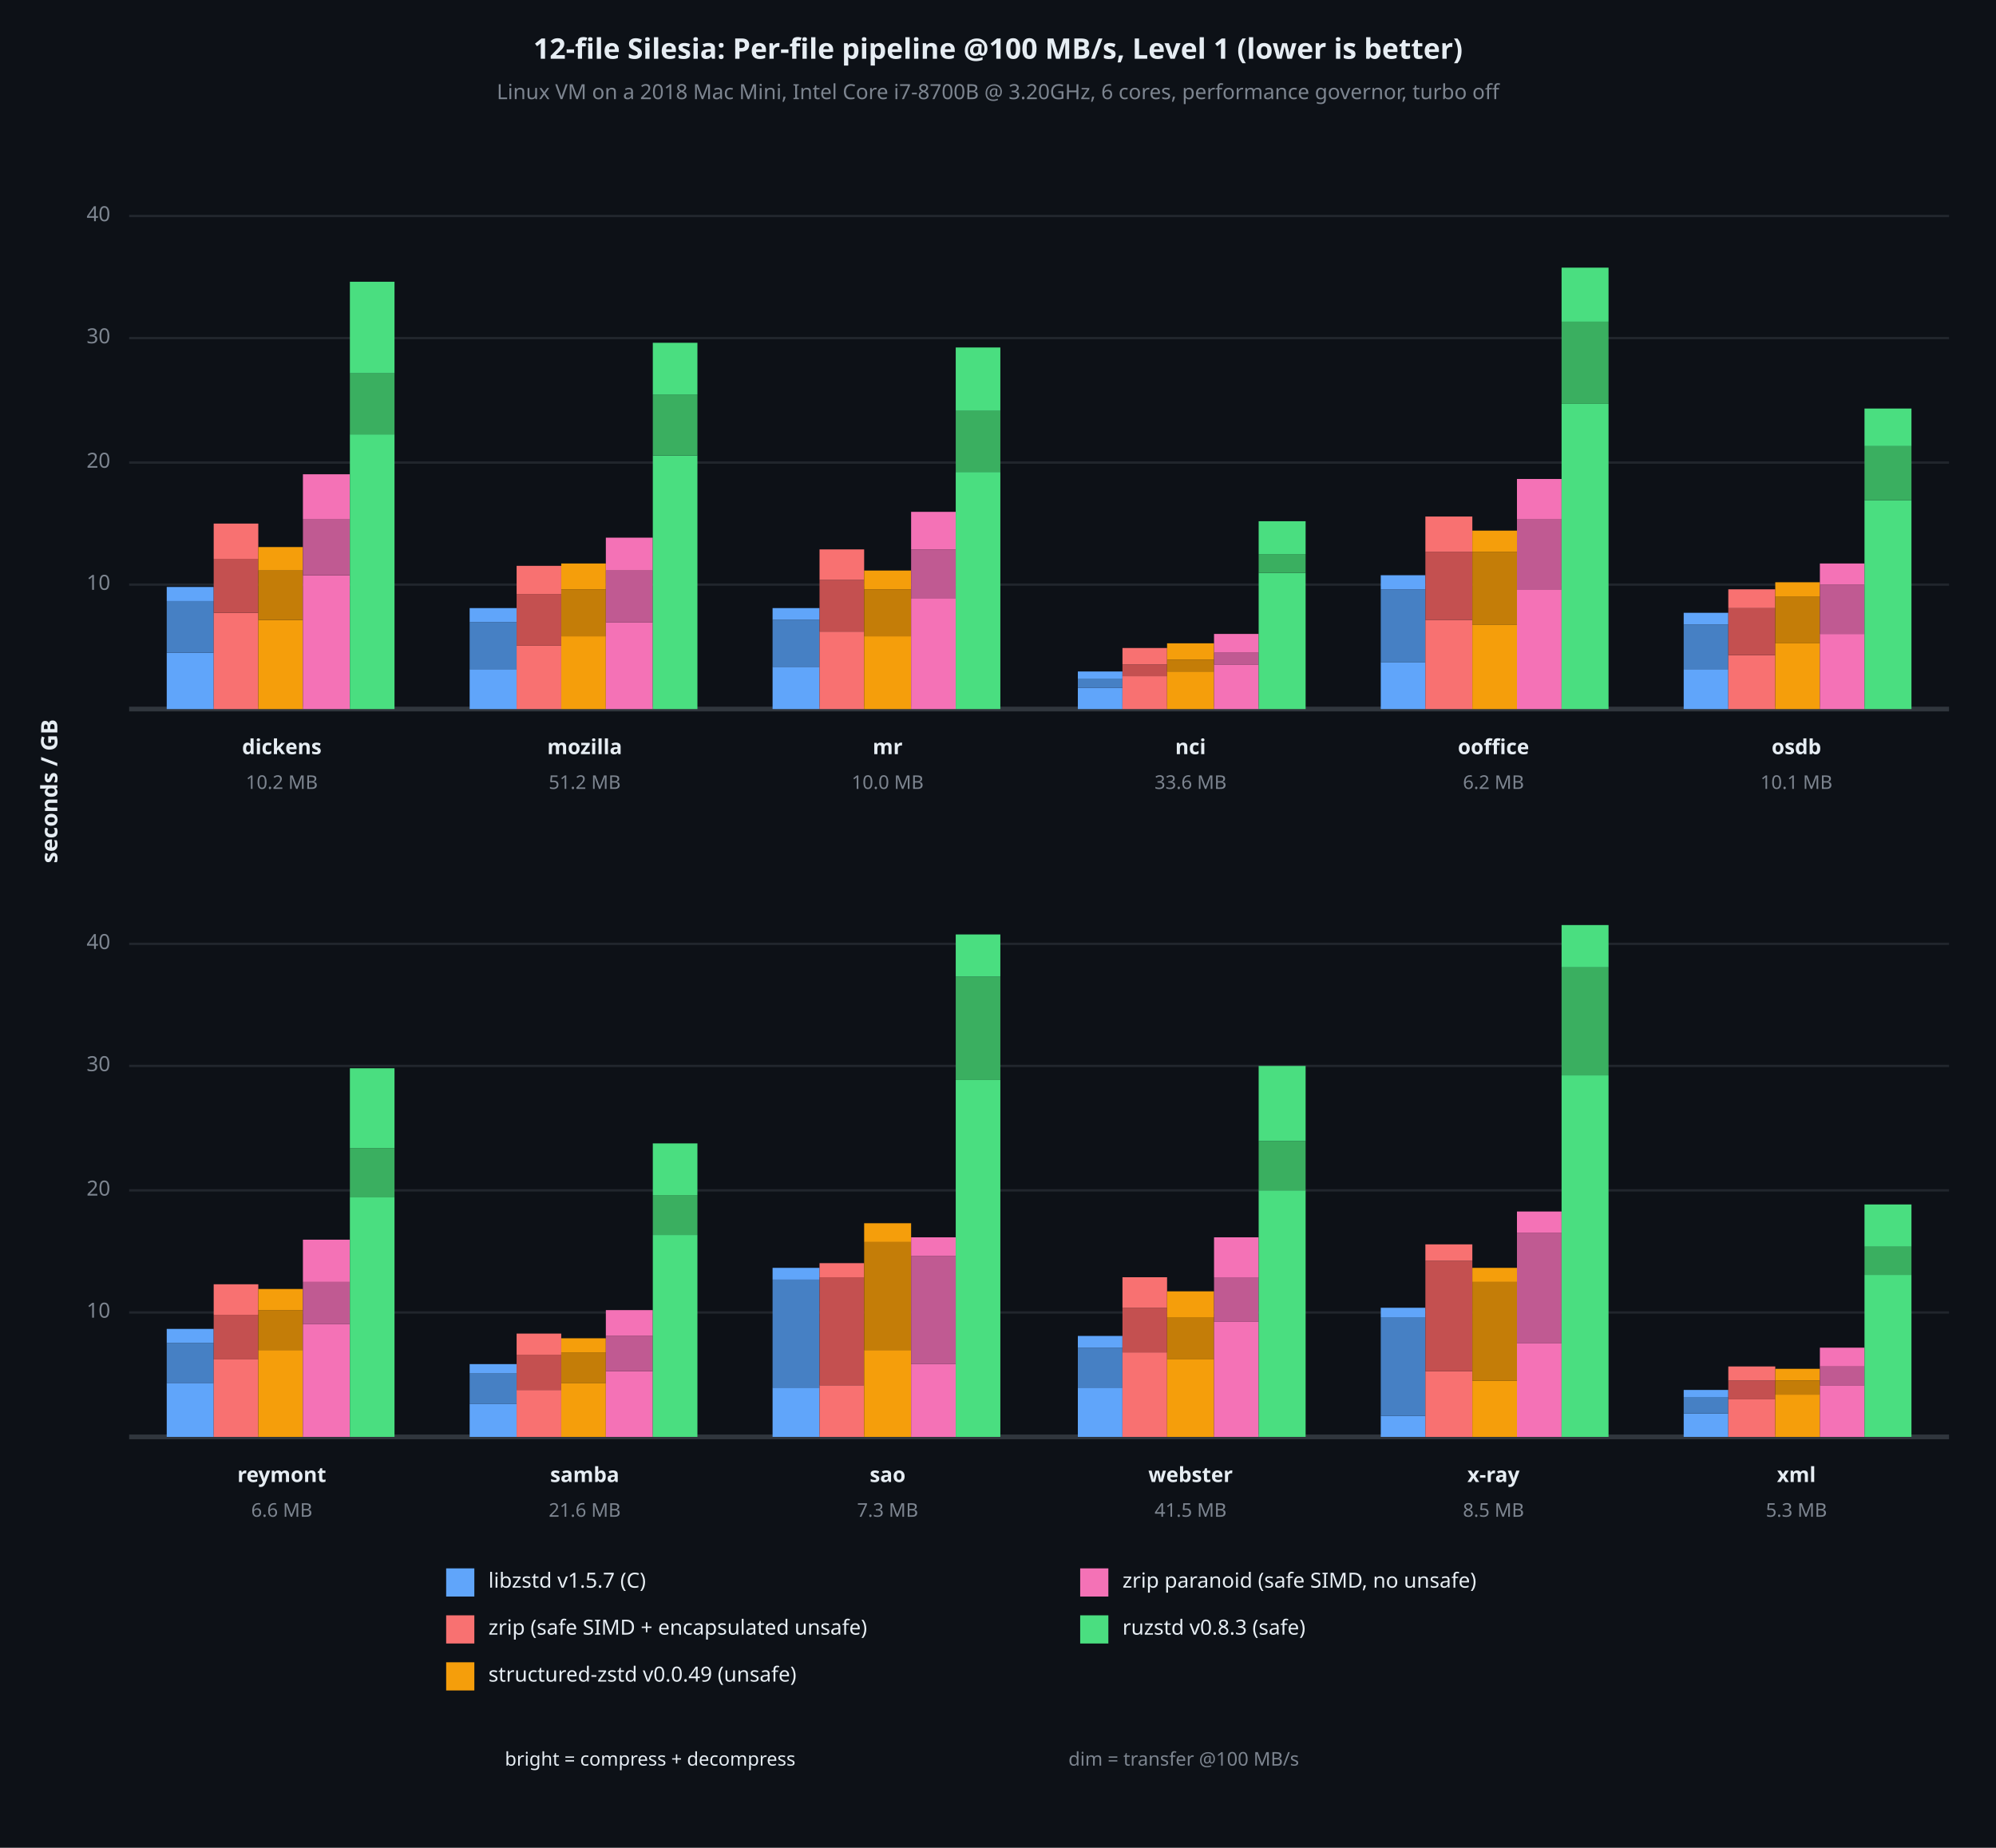
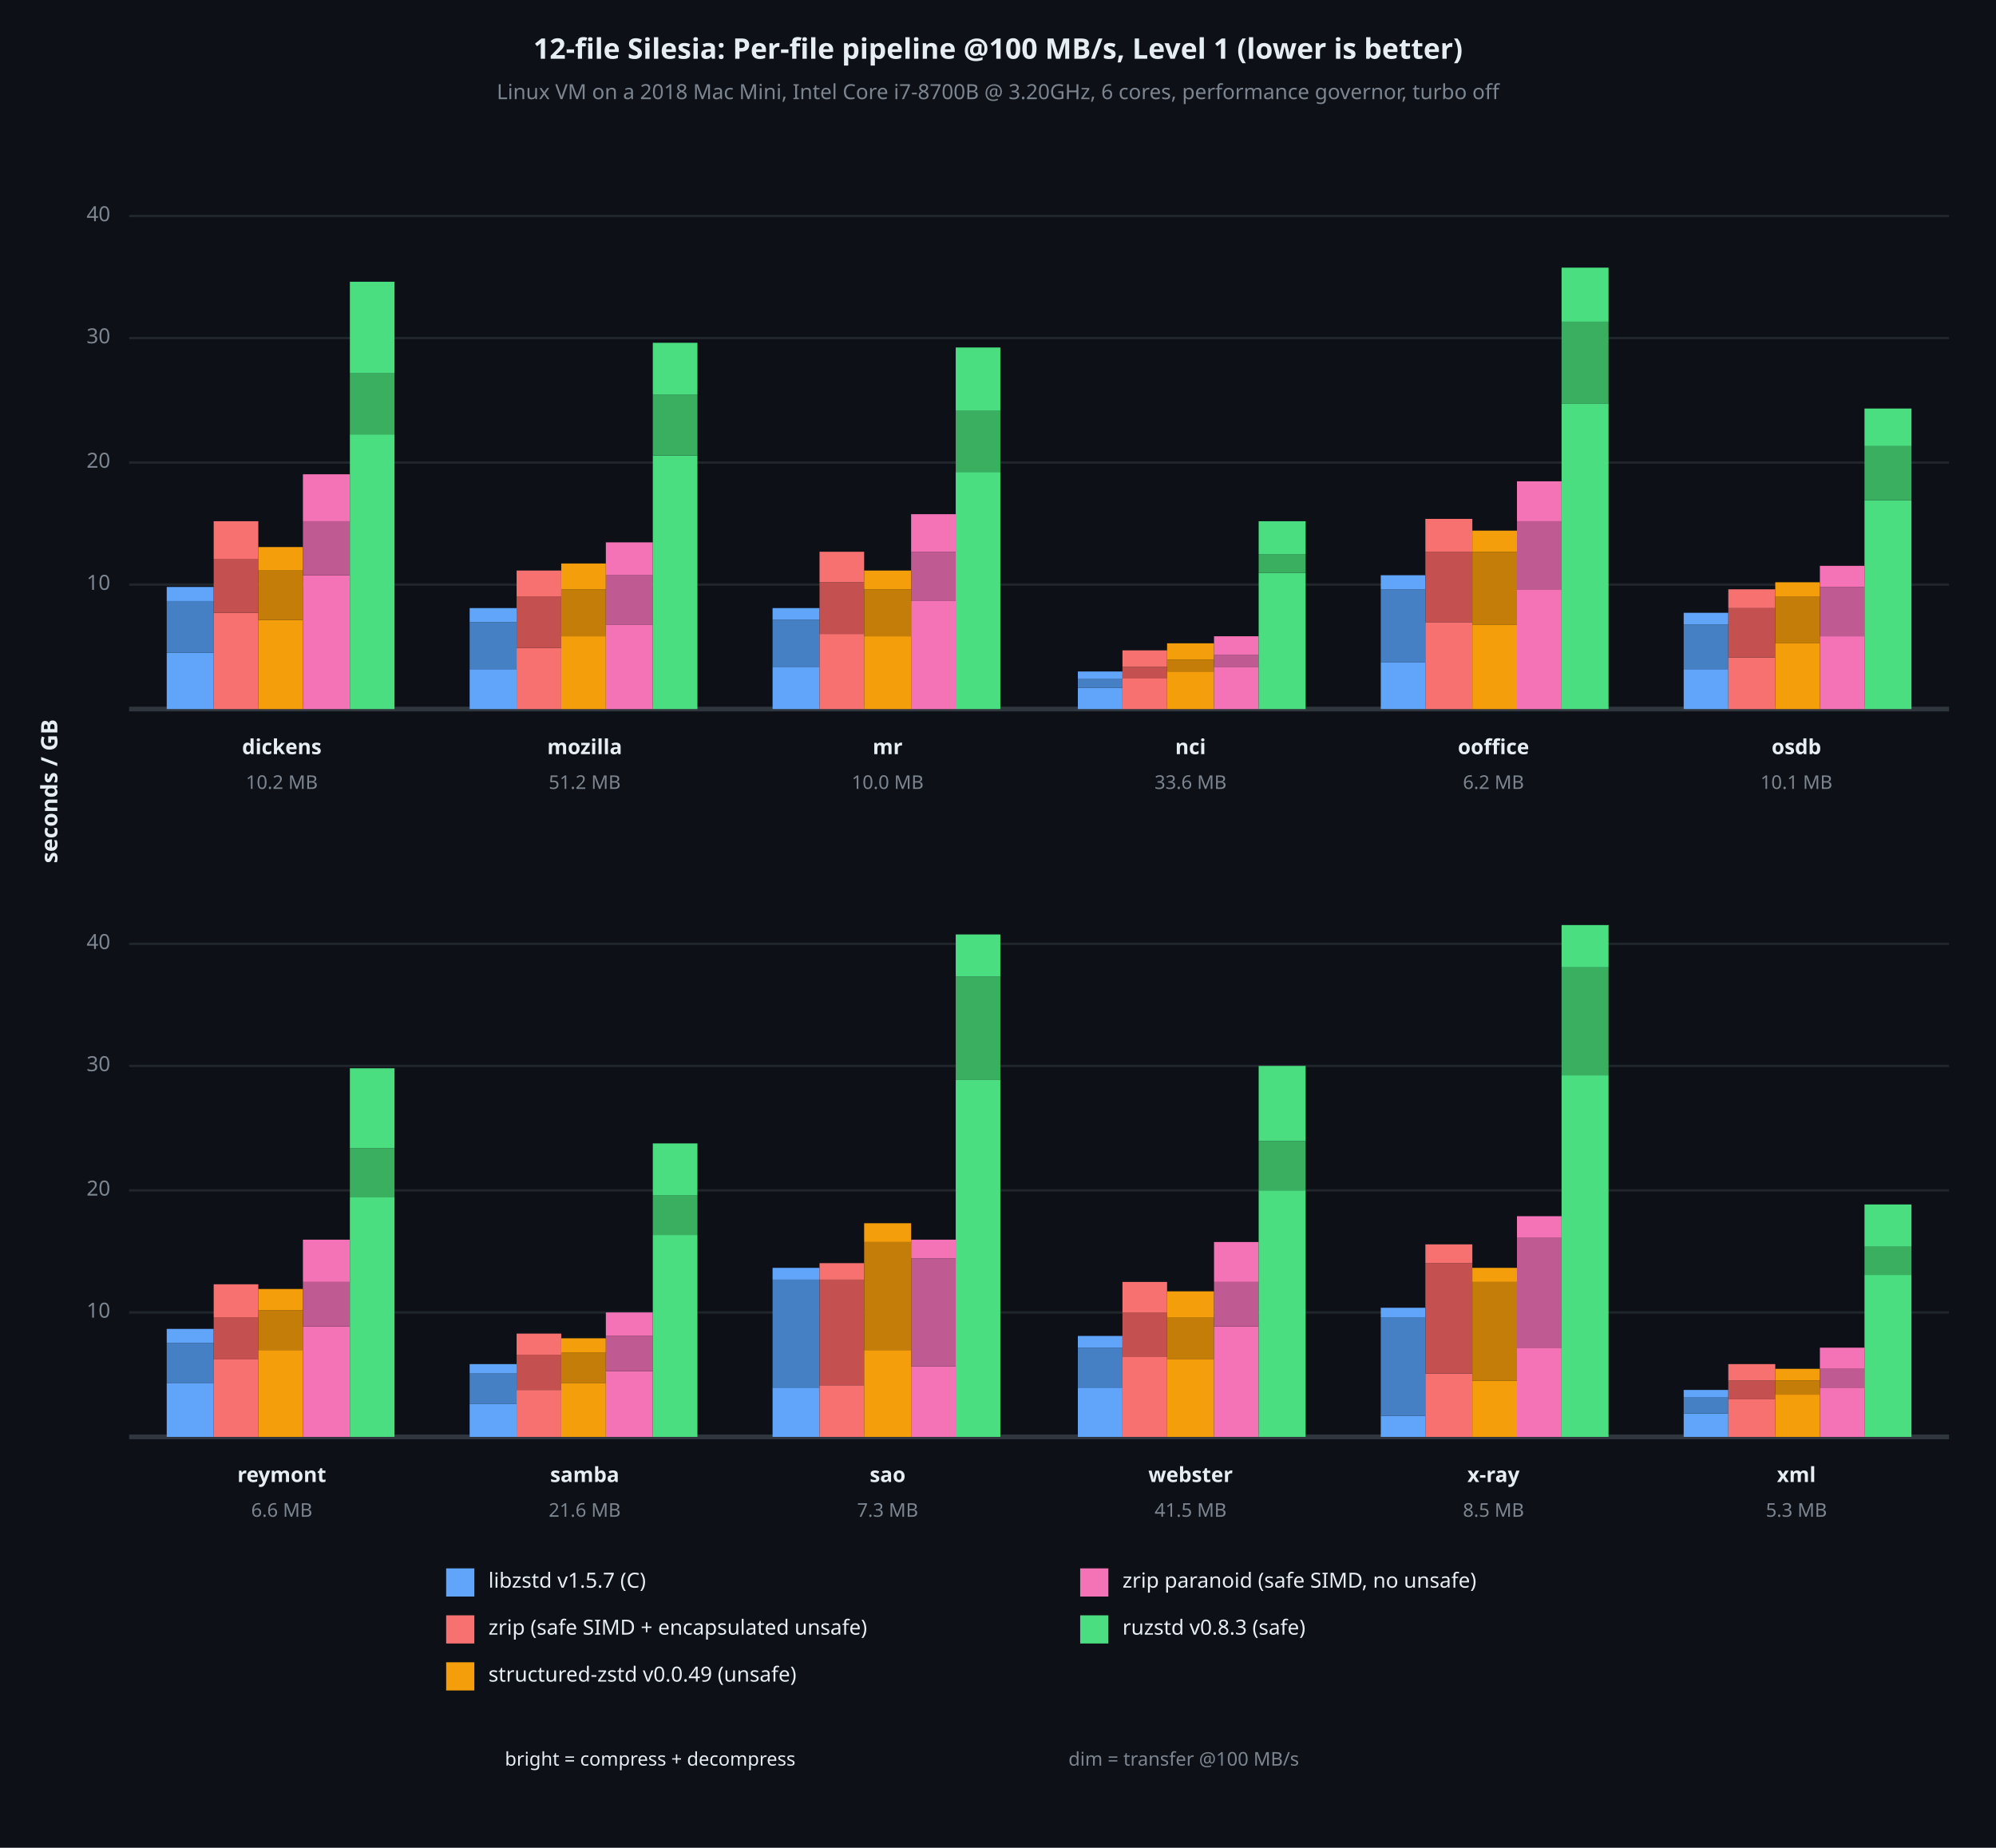
<svg xmlns="http://www.w3.org/2000/svg" viewBox="0 0 850 787" font-family="system-ui, -apple-system, sans-serif">
  <rect x="0" y="0" width="850" height="787" opacity="1" fill="#0D1117" stroke="none" />
  <text x="425" y="22" dy="0.5ex" text-anchor="middle" font-family="sans-serif" font-size="12.097" opacity="1" fill="#E6EDF3" font-weight="bold">
12-file Silesia: Per-file pipeline @100 MB/s, Level 1 (lower is better)
</text>
  <text x="425" y="40" dy="0.5ex" text-anchor="middle" font-family="sans-serif" font-size="8.871" opacity="1" fill="#7D8590">
Linux VM on a 2018 Mac Mini, Intel Core i7-8700B @ 3.20GHz, 6 cores, performance governor, turbo off
</text>
  <text x="22" y="337" dy="0.5ex" text-anchor="middle" font-family="sans-serif" font-size="9.677" opacity="1" fill="#E6EDF3" font-weight="bold" transform="rotate(270, 22, 337)">
seconds / GB
</text>
  <polyline fill="none" opacity="1" stroke="#21262D" stroke-width="1" points="55,249 830,249 " />
  <text x="47" y="249" dy="0.5ex" text-anchor="end" font-family="sans-serif" font-size="8.871" opacity="1" fill="#7D8590">
10
</text>
  <polyline fill="none" opacity="1" stroke="#21262D" stroke-width="1" points="55,197 830,197 " />
  <text x="47" y="197" dy="0.5ex" text-anchor="end" font-family="sans-serif" font-size="8.871" opacity="1" fill="#7D8590">
20
</text>
  <polyline fill="none" opacity="1" stroke="#21262D" stroke-width="1" points="55,144 830,144 " />
  <text x="47" y="144" dy="0.5ex" text-anchor="end" font-family="sans-serif" font-size="8.871" opacity="1" fill="#7D8590">
30
</text>
  <polyline fill="none" opacity="1" stroke="#21262D" stroke-width="1" points="55,92 830,92 " />
  <text x="47" y="92" dy="0.5ex" text-anchor="end" font-family="sans-serif" font-size="8.871" opacity="1" fill="#7D8590">
40
</text>
  <polyline fill="none" opacity="1" stroke="#30363D" stroke-width="2" points="55,302 830,302 " />
  <rect x="71" y="278" width="20" height="24" opacity="1" fill="#60A5FA" stroke="none" />
  <rect x="71" y="256" width="20" height="22" opacity="1" fill="#4680C4" stroke="none" />
  <rect x="71" y="250" width="20" height="6" opacity="1" fill="#60A5FA" stroke="none" />
  <rect x="91" y="261" width="19" height="41" opacity="1" fill="#F87171" stroke="none" />
  <rect x="91" y="238" width="19" height="23" opacity="1" fill="#C45050" stroke="none" />
-   <rect x="91" y="223" width="19" height="15" opacity="1" fill="#F87171" stroke="none" />
+   <rect x="91" y="222" width="19" height="16" opacity="1" fill="#F87171" stroke="none" />
  <rect x="110" y="264" width="19" height="38" opacity="1" fill="#F59E0B" stroke="none" />
  <rect x="110" y="243" width="19" height="21" opacity="1" fill="#C47D08" stroke="none" />
  <rect x="110" y="233" width="19" height="10" opacity="1" fill="#F59E0B" stroke="none" />
  <rect x="129" y="245" width="20" height="57" opacity="1" fill="#F472B6" stroke="none" />
-   <rect x="129" y="221" width="20" height="24" opacity="1" fill="#C05A92" stroke="none" />
-   <rect x="129" y="202" width="20" height="19" opacity="1" fill="#F472B6" stroke="none" />
+   <rect x="129" y="222" width="20" height="23" opacity="1" fill="#C05A92" stroke="none" />
+   <rect x="129" y="202" width="20" height="20" opacity="1" fill="#F472B6" stroke="none" />
  <rect x="149" y="185" width="19" height="117" opacity="1" fill="#4ADE80" stroke="none" />
  <rect x="149" y="159" width="19" height="26" opacity="1" fill="#3AAF60" stroke="none" />
  <rect x="149" y="120" width="19" height="39" opacity="1" fill="#4ADE80" stroke="none" />
  <text x="120" y="319" dy="0.5ex" text-anchor="middle" font-family="sans-serif" font-size="8.871" opacity="1" fill="#E6EDF3" font-weight="bold">
dickens
</text>
  <text x="120" y="334" dy="0.5ex" text-anchor="middle" font-family="sans-serif" font-size="8.065" opacity="1" fill="#7D8590">
10.2 MB
</text>
  <rect x="200" y="285" width="20" height="17" opacity="1" fill="#60A5FA" stroke="none" />
  <rect x="200" y="265" width="20" height="20" opacity="1" fill="#4680C4" stroke="none" />
  <rect x="200" y="259" width="20" height="6" opacity="1" fill="#60A5FA" stroke="none" />
-   <rect x="220" y="275" width="19" height="27" opacity="1" fill="#F87171" stroke="none" />
-   <rect x="220" y="253" width="19" height="22" opacity="1" fill="#C45050" stroke="none" />
-   <rect x="220" y="241" width="19" height="12" opacity="1" fill="#F87171" stroke="none" />
+   <rect x="220" y="276" width="19" height="26" opacity="1" fill="#F87171" stroke="none" />
+   <rect x="220" y="254" width="19" height="22" opacity="1" fill="#C45050" stroke="none" />
+   <rect x="220" y="243" width="19" height="11" opacity="1" fill="#F87171" stroke="none" />
  <rect x="239" y="271" width="19" height="31" opacity="1" fill="#F59E0B" stroke="none" />
  <rect x="239" y="251" width="19" height="20" opacity="1" fill="#C47D08" stroke="none" />
  <rect x="239" y="240" width="19" height="11" opacity="1" fill="#F59E0B" stroke="none" />
-   <rect x="258" y="265" width="20" height="37" opacity="1" fill="#F472B6" stroke="none" />
-   <rect x="258" y="243" width="20" height="22" opacity="1" fill="#C05A92" stroke="none" />
-   <rect x="258" y="229" width="20" height="14" opacity="1" fill="#F472B6" stroke="none" />
+   <rect x="258" y="266" width="20" height="36" opacity="1" fill="#F472B6" stroke="none" />
+   <rect x="258" y="245" width="20" height="21" opacity="1" fill="#C05A92" stroke="none" />
+   <rect x="258" y="231" width="20" height="14" opacity="1" fill="#F472B6" stroke="none" />
  <rect x="278" y="194" width="19" height="108" opacity="1" fill="#4ADE80" stroke="none" />
  <rect x="278" y="168" width="19" height="26" opacity="1" fill="#3AAF60" stroke="none" />
  <rect x="278" y="146" width="19" height="22" opacity="1" fill="#4ADE80" stroke="none" />
  <text x="249" y="319" dy="0.5ex" text-anchor="middle" font-family="sans-serif" font-size="8.871" opacity="1" fill="#E6EDF3" font-weight="bold">
mozilla
</text>
  <text x="249" y="334" dy="0.5ex" text-anchor="middle" font-family="sans-serif" font-size="8.065" opacity="1" fill="#7D8590">
51.2 MB
</text>
  <rect x="329" y="284" width="20" height="18" opacity="1" fill="#60A5FA" stroke="none" />
  <rect x="329" y="264" width="20" height="20" opacity="1" fill="#4680C4" stroke="none" />
  <rect x="329" y="259" width="20" height="5" opacity="1" fill="#60A5FA" stroke="none" />
-   <rect x="349" y="269" width="19" height="33" opacity="1" fill="#F87171" stroke="none" />
-   <rect x="349" y="247" width="19" height="22" opacity="1" fill="#C45050" stroke="none" />
-   <rect x="349" y="234" width="19" height="13" opacity="1" fill="#F87171" stroke="none" />
+   <rect x="349" y="270" width="19" height="32" opacity="1" fill="#F87171" stroke="none" />
+   <rect x="349" y="248" width="19" height="22" opacity="1" fill="#C45050" stroke="none" />
+   <rect x="349" y="235" width="19" height="13" opacity="1" fill="#F87171" stroke="none" />
  <rect x="368" y="271" width="20" height="31" opacity="1" fill="#F59E0B" stroke="none" />
  <rect x="368" y="251" width="20" height="20" opacity="1" fill="#C47D08" stroke="none" />
  <rect x="368" y="243" width="20" height="8" opacity="1" fill="#F59E0B" stroke="none" />
-   <rect x="388" y="255" width="19" height="47" opacity="1" fill="#F472B6" stroke="none" />
-   <rect x="388" y="234" width="19" height="21" opacity="1" fill="#C05A92" stroke="none" />
-   <rect x="388" y="218" width="19" height="16" opacity="1" fill="#F472B6" stroke="none" />
+   <rect x="388" y="256" width="19" height="46" opacity="1" fill="#F472B6" stroke="none" />
+   <rect x="388" y="235" width="19" height="21" opacity="1" fill="#C05A92" stroke="none" />
+   <rect x="388" y="219" width="19" height="16" opacity="1" fill="#F472B6" stroke="none" />
  <rect x="407" y="201" width="19" height="101" opacity="1" fill="#4ADE80" stroke="none" />
  <rect x="407" y="175" width="19" height="26" opacity="1" fill="#3AAF60" stroke="none" />
  <rect x="407" y="148" width="19" height="27" opacity="1" fill="#4ADE80" stroke="none" />
  <text x="378" y="319" dy="0.5ex" text-anchor="middle" font-family="sans-serif" font-size="8.871" opacity="1" fill="#E6EDF3" font-weight="bold">
mr
</text>
  <text x="378" y="334" dy="0.5ex" text-anchor="middle" font-family="sans-serif" font-size="8.065" opacity="1" fill="#7D8590">
10.0 MB
</text>
  <rect x="459" y="293" width="19" height="9" opacity="1" fill="#60A5FA" stroke="none" />
  <rect x="459" y="289" width="19" height="4" opacity="1" fill="#4680C4" stroke="none" />
  <rect x="459" y="286" width="19" height="3" opacity="1" fill="#60A5FA" stroke="none" />
-   <rect x="478" y="288" width="19" height="14" opacity="1" fill="#F87171" stroke="none" />
-   <rect x="478" y="283" width="19" height="5" opacity="1" fill="#C45050" stroke="none" />
-   <rect x="478" y="276" width="19" height="7" opacity="1" fill="#F87171" stroke="none" />
+   <rect x="478" y="289" width="19" height="13" opacity="1" fill="#F87171" stroke="none" />
+   <rect x="478" y="284" width="19" height="5" opacity="1" fill="#C45050" stroke="none" />
+   <rect x="478" y="277" width="19" height="7" opacity="1" fill="#F87171" stroke="none" />
  <rect x="497" y="286" width="20" height="16" opacity="1" fill="#F59E0B" stroke="none" />
  <rect x="497" y="281" width="20" height="5" opacity="1" fill="#C47D08" stroke="none" />
  <rect x="497" y="274" width="20" height="7" opacity="1" fill="#F59E0B" stroke="none" />
-   <rect x="517" y="283" width="19" height="19" opacity="1" fill="#F472B6" stroke="none" />
-   <rect x="517" y="278" width="19" height="5" opacity="1" fill="#C05A92" stroke="none" />
-   <rect x="517" y="270" width="19" height="8" opacity="1" fill="#F472B6" stroke="none" />
+   <rect x="517" y="284" width="19" height="18" opacity="1" fill="#F472B6" stroke="none" />
+   <rect x="517" y="279" width="19" height="5" opacity="1" fill="#C05A92" stroke="none" />
+   <rect x="517" y="271" width="19" height="8" opacity="1" fill="#F472B6" stroke="none" />
  <rect x="536" y="244" width="20" height="58" opacity="1" fill="#4ADE80" stroke="none" />
  <rect x="536" y="236" width="20" height="8" opacity="1" fill="#3AAF60" stroke="none" />
  <rect x="536" y="222" width="20" height="14" opacity="1" fill="#4ADE80" stroke="none" />
  <text x="507" y="319" dy="0.5ex" text-anchor="middle" font-family="sans-serif" font-size="8.871" opacity="1" fill="#E6EDF3" font-weight="bold">
nci
</text>
  <text x="507" y="334" dy="0.5ex" text-anchor="middle" font-family="sans-serif" font-size="8.065" opacity="1" fill="#7D8590">
33.6 MB
</text>
  <rect x="588" y="282" width="19" height="20" opacity="1" fill="#60A5FA" stroke="none" />
  <rect x="588" y="251" width="19" height="31" opacity="1" fill="#4680C4" stroke="none" />
  <rect x="588" y="245" width="19" height="6" opacity="1" fill="#60A5FA" stroke="none" />
-   <rect x="607" y="264" width="20" height="38" opacity="1" fill="#F87171" stroke="none" />
-   <rect x="607" y="235" width="20" height="29" opacity="1" fill="#C45050" stroke="none" />
-   <rect x="607" y="220" width="20" height="15" opacity="1" fill="#F87171" stroke="none" />
+   <rect x="607" y="265" width="20" height="37" opacity="1" fill="#F87171" stroke="none" />
+   <rect x="607" y="235" width="20" height="30" opacity="1" fill="#C45050" stroke="none" />
+   <rect x="607" y="221" width="20" height="14" opacity="1" fill="#F87171" stroke="none" />
  <rect x="627" y="266" width="19" height="36" opacity="1" fill="#F59E0B" stroke="none" />
  <rect x="627" y="235" width="19" height="31" opacity="1" fill="#C47D08" stroke="none" />
  <rect x="627" y="226" width="19" height="9" opacity="1" fill="#F59E0B" stroke="none" />
  <rect x="646" y="251" width="19" height="51" opacity="1" fill="#F472B6" stroke="none" />
-   <rect x="646" y="221" width="19" height="30" opacity="1" fill="#C05A92" stroke="none" />
-   <rect x="646" y="204" width="19" height="17" opacity="1" fill="#F472B6" stroke="none" />
+   <rect x="646" y="222" width="19" height="29" opacity="1" fill="#C05A92" stroke="none" />
+   <rect x="646" y="205" width="19" height="17" opacity="1" fill="#F472B6" stroke="none" />
  <rect x="665" y="172" width="20" height="130" opacity="1" fill="#4ADE80" stroke="none" />
  <rect x="665" y="137" width="20" height="35" opacity="1" fill="#3AAF60" stroke="none" />
  <rect x="665" y="114" width="20" height="23" opacity="1" fill="#4ADE80" stroke="none" />
  <text x="636" y="319" dy="0.5ex" text-anchor="middle" font-family="sans-serif" font-size="8.871" opacity="1" fill="#E6EDF3" font-weight="bold">
ooffice
</text>
  <text x="636" y="334" dy="0.5ex" text-anchor="middle" font-family="sans-serif" font-size="8.065" opacity="1" fill="#7D8590">
6.2 MB
</text>
  <rect x="717" y="285" width="19" height="17" opacity="1" fill="#60A5FA" stroke="none" />
  <rect x="717" y="266" width="19" height="19" opacity="1" fill="#4680C4" stroke="none" />
  <rect x="717" y="261" width="19" height="5" opacity="1" fill="#60A5FA" stroke="none" />
-   <rect x="736" y="279" width="20" height="23" opacity="1" fill="#F87171" stroke="none" />
-   <rect x="736" y="259" width="20" height="20" opacity="1" fill="#C45050" stroke="none" />
+   <rect x="736" y="280" width="20" height="22" opacity="1" fill="#F87171" stroke="none" />
+   <rect x="736" y="259" width="20" height="21" opacity="1" fill="#C45050" stroke="none" />
  <rect x="736" y="251" width="20" height="8" opacity="1" fill="#F87171" stroke="none" />
  <rect x="756" y="274" width="19" height="28" opacity="1" fill="#F59E0B" stroke="none" />
  <rect x="756" y="254" width="19" height="20" opacity="1" fill="#C47D08" stroke="none" />
  <rect x="756" y="248" width="19" height="6" opacity="1" fill="#F59E0B" stroke="none" />
-   <rect x="775" y="270" width="19" height="32" opacity="1" fill="#F472B6" stroke="none" />
-   <rect x="775" y="249" width="19" height="21" opacity="1" fill="#C05A92" stroke="none" />
-   <rect x="775" y="240" width="19" height="9" opacity="1" fill="#F472B6" stroke="none" />
+   <rect x="775" y="271" width="19" height="31" opacity="1" fill="#F472B6" stroke="none" />
+   <rect x="775" y="250" width="19" height="21" opacity="1" fill="#C05A92" stroke="none" />
+   <rect x="775" y="241" width="19" height="9" opacity="1" fill="#F472B6" stroke="none" />
  <rect x="794" y="213" width="20" height="89" opacity="1" fill="#4ADE80" stroke="none" />
  <rect x="794" y="190" width="20" height="23" opacity="1" fill="#3AAF60" stroke="none" />
  <rect x="794" y="174" width="20" height="16" opacity="1" fill="#4ADE80" stroke="none" />
  <text x="765" y="319" dy="0.5ex" text-anchor="middle" font-family="sans-serif" font-size="8.871" opacity="1" fill="#E6EDF3" font-weight="bold">
osdb
</text>
  <text x="765" y="334" dy="0.5ex" text-anchor="middle" font-family="sans-serif" font-size="8.065" opacity="1" fill="#7D8590">
10.1 MB
</text>
  <polyline fill="none" opacity="1" stroke="#21262D" stroke-width="1" points="55,559 830,559 " />
  <text x="47" y="559" dy="0.5ex" text-anchor="end" font-family="sans-serif" font-size="8.871" opacity="1" fill="#7D8590">
10
</text>
  <polyline fill="none" opacity="1" stroke="#21262D" stroke-width="1" points="55,507 830,507 " />
  <text x="47" y="507" dy="0.5ex" text-anchor="end" font-family="sans-serif" font-size="8.871" opacity="1" fill="#7D8590">
20
</text>
  <polyline fill="none" opacity="1" stroke="#21262D" stroke-width="1" points="55,454 830,454 " />
  <text x="47" y="454" dy="0.5ex" text-anchor="end" font-family="sans-serif" font-size="8.871" opacity="1" fill="#7D8590">
30
</text>
  <polyline fill="none" opacity="1" stroke="#21262D" stroke-width="1" points="55,402 830,402 " />
  <text x="47" y="402" dy="0.5ex" text-anchor="end" font-family="sans-serif" font-size="8.871" opacity="1" fill="#7D8590">
40
</text>
  <polyline fill="none" opacity="1" stroke="#30363D" stroke-width="2" points="55,612 830,612 " />
  <rect x="71" y="589" width="20" height="23" opacity="1" fill="#60A5FA" stroke="none" />
  <rect x="71" y="572" width="20" height="17" opacity="1" fill="#4680C4" stroke="none" />
  <rect x="71" y="566" width="20" height="6" opacity="1" fill="#60A5FA" stroke="none" />
  <rect x="91" y="579" width="19" height="33" opacity="1" fill="#F87171" stroke="none" />
-   <rect x="91" y="560" width="19" height="19" opacity="1" fill="#C45050" stroke="none" />
-   <rect x="91" y="547" width="19" height="13" opacity="1" fill="#F87171" stroke="none" />
+   <rect x="91" y="561" width="19" height="18" opacity="1" fill="#C45050" stroke="none" />
+   <rect x="91" y="547" width="19" height="14" opacity="1" fill="#F87171" stroke="none" />
  <rect x="110" y="575" width="19" height="37" opacity="1" fill="#F59E0B" stroke="none" />
  <rect x="110" y="558" width="19" height="17" opacity="1" fill="#C47D08" stroke="none" />
  <rect x="110" y="549" width="19" height="9" opacity="1" fill="#F59E0B" stroke="none" />
-   <rect x="129" y="564" width="20" height="48" opacity="1" fill="#F472B6" stroke="none" />
-   <rect x="129" y="546" width="20" height="18" opacity="1" fill="#C05A92" stroke="none" />
+   <rect x="129" y="565" width="20" height="47" opacity="1" fill="#F472B6" stroke="none" />
+   <rect x="129" y="546" width="20" height="19" opacity="1" fill="#C05A92" stroke="none" />
  <rect x="129" y="528" width="20" height="18" opacity="1" fill="#F472B6" stroke="none" />
  <rect x="149" y="510" width="19" height="102" opacity="1" fill="#4ADE80" stroke="none" />
  <rect x="149" y="489" width="19" height="21" opacity="1" fill="#3AAF60" stroke="none" />
  <rect x="149" y="455" width="19" height="34" opacity="1" fill="#4ADE80" stroke="none" />
  <text x="120" y="629" dy="0.5ex" text-anchor="middle" font-family="sans-serif" font-size="8.871" opacity="1" fill="#E6EDF3" font-weight="bold">
reymont
</text>
  <text x="120" y="644" dy="0.5ex" text-anchor="middle" font-family="sans-serif" font-size="8.065" opacity="1" fill="#7D8590">
6.6 MB
</text>
  <rect x="200" y="598" width="20" height="14" opacity="1" fill="#60A5FA" stroke="none" />
  <rect x="200" y="585" width="20" height="13" opacity="1" fill="#4680C4" stroke="none" />
  <rect x="200" y="581" width="20" height="4" opacity="1" fill="#60A5FA" stroke="none" />
  <rect x="220" y="592" width="19" height="20" opacity="1" fill="#F87171" stroke="none" />
  <rect x="220" y="577" width="19" height="15" opacity="1" fill="#C45050" stroke="none" />
  <rect x="220" y="568" width="19" height="9" opacity="1" fill="#F87171" stroke="none" />
  <rect x="239" y="589" width="19" height="23" opacity="1" fill="#F59E0B" stroke="none" />
  <rect x="239" y="576" width="19" height="13" opacity="1" fill="#C47D08" stroke="none" />
  <rect x="239" y="570" width="19" height="6" opacity="1" fill="#F59E0B" stroke="none" />
  <rect x="258" y="584" width="20" height="28" opacity="1" fill="#F472B6" stroke="none" />
  <rect x="258" y="569" width="20" height="15" opacity="1" fill="#C05A92" stroke="none" />
-   <rect x="258" y="558" width="20" height="11" opacity="1" fill="#F472B6" stroke="none" />
+   <rect x="258" y="559" width="20" height="10" opacity="1" fill="#F472B6" stroke="none" />
  <rect x="278" y="526" width="19" height="86" opacity="1" fill="#4ADE80" stroke="none" />
  <rect x="278" y="509" width="19" height="17" opacity="1" fill="#3AAF60" stroke="none" />
  <rect x="278" y="487" width="19" height="22" opacity="1" fill="#4ADE80" stroke="none" />
  <text x="249" y="629" dy="0.5ex" text-anchor="middle" font-family="sans-serif" font-size="8.871" opacity="1" fill="#E6EDF3" font-weight="bold">
samba
</text>
  <text x="249" y="644" dy="0.5ex" text-anchor="middle" font-family="sans-serif" font-size="8.065" opacity="1" fill="#7D8590">
21.6 MB
</text>
  <rect x="329" y="591" width="20" height="21" opacity="1" fill="#60A5FA" stroke="none" />
  <rect x="329" y="545" width="20" height="46" opacity="1" fill="#4680C4" stroke="none" />
  <rect x="329" y="540" width="20" height="5" opacity="1" fill="#60A5FA" stroke="none" />
  <rect x="349" y="590" width="19" height="22" opacity="1" fill="#F87171" stroke="none" />
-   <rect x="349" y="544" width="19" height="46" opacity="1" fill="#C45050" stroke="none" />
-   <rect x="349" y="538" width="19" height="6" opacity="1" fill="#F87171" stroke="none" />
+   <rect x="349" y="545" width="19" height="45" opacity="1" fill="#C45050" stroke="none" />
+   <rect x="349" y="538" width="19" height="7" opacity="1" fill="#F87171" stroke="none" />
  <rect x="368" y="575" width="20" height="37" opacity="1" fill="#F59E0B" stroke="none" />
  <rect x="368" y="529" width="20" height="46" opacity="1" fill="#C47D08" stroke="none" />
  <rect x="368" y="521" width="20" height="8" opacity="1" fill="#F59E0B" stroke="none" />
-   <rect x="388" y="581" width="19" height="31" opacity="1" fill="#F472B6" stroke="none" />
-   <rect x="388" y="535" width="19" height="46" opacity="1" fill="#C05A92" stroke="none" />
-   <rect x="388" y="527" width="19" height="8" opacity="1" fill="#F472B6" stroke="none" />
+   <rect x="388" y="582" width="19" height="30" opacity="1" fill="#F472B6" stroke="none" />
+   <rect x="388" y="536" width="19" height="46" opacity="1" fill="#C05A92" stroke="none" />
+   <rect x="388" y="528" width="19" height="8" opacity="1" fill="#F472B6" stroke="none" />
  <rect x="407" y="460" width="19" height="152" opacity="1" fill="#4ADE80" stroke="none" />
  <rect x="407" y="416" width="19" height="44" opacity="1" fill="#3AAF60" stroke="none" />
  <rect x="407" y="398" width="19" height="18" opacity="1" fill="#4ADE80" stroke="none" />
  <text x="378" y="629" dy="0.5ex" text-anchor="middle" font-family="sans-serif" font-size="8.871" opacity="1" fill="#E6EDF3" font-weight="bold">
sao
</text>
  <text x="378" y="644" dy="0.5ex" text-anchor="middle" font-family="sans-serif" font-size="8.065" opacity="1" fill="#7D8590">
7.3 MB
</text>
  <rect x="459" y="591" width="19" height="21" opacity="1" fill="#60A5FA" stroke="none" />
  <rect x="459" y="574" width="19" height="17" opacity="1" fill="#4680C4" stroke="none" />
  <rect x="459" y="569" width="19" height="5" opacity="1" fill="#60A5FA" stroke="none" />
-   <rect x="478" y="576" width="19" height="36" opacity="1" fill="#F87171" stroke="none" />
-   <rect x="478" y="557" width="19" height="19" opacity="1" fill="#C45050" stroke="none" />
-   <rect x="478" y="544" width="19" height="13" opacity="1" fill="#F87171" stroke="none" />
+   <rect x="478" y="578" width="19" height="34" opacity="1" fill="#F87171" stroke="none" />
+   <rect x="478" y="559" width="19" height="19" opacity="1" fill="#C45050" stroke="none" />
+   <rect x="478" y="546" width="19" height="13" opacity="1" fill="#F87171" stroke="none" />
  <rect x="497" y="579" width="20" height="33" opacity="1" fill="#F59E0B" stroke="none" />
  <rect x="497" y="561" width="20" height="18" opacity="1" fill="#C47D08" stroke="none" />
  <rect x="497" y="550" width="20" height="11" opacity="1" fill="#F59E0B" stroke="none" />
-   <rect x="517" y="563" width="19" height="49" opacity="1" fill="#F472B6" stroke="none" />
-   <rect x="517" y="544" width="19" height="19" opacity="1" fill="#C05A92" stroke="none" />
-   <rect x="517" y="527" width="19" height="17" opacity="1" fill="#F472B6" stroke="none" />
+   <rect x="517" y="565" width="19" height="47" opacity="1" fill="#F472B6" stroke="none" />
+   <rect x="517" y="546" width="19" height="19" opacity="1" fill="#C05A92" stroke="none" />
+   <rect x="517" y="529" width="19" height="17" opacity="1" fill="#F472B6" stroke="none" />
  <rect x="536" y="507" width="20" height="105" opacity="1" fill="#4ADE80" stroke="none" />
  <rect x="536" y="486" width="20" height="21" opacity="1" fill="#3AAF60" stroke="none" />
  <rect x="536" y="454" width="20" height="32" opacity="1" fill="#4ADE80" stroke="none" />
  <text x="507" y="629" dy="0.5ex" text-anchor="middle" font-family="sans-serif" font-size="8.871" opacity="1" fill="#E6EDF3" font-weight="bold">
webster
</text>
  <text x="507" y="644" dy="0.5ex" text-anchor="middle" font-family="sans-serif" font-size="8.065" opacity="1" fill="#7D8590">
41.5 MB
</text>
  <rect x="588" y="603" width="19" height="9" opacity="1" fill="#60A5FA" stroke="none" />
  <rect x="588" y="561" width="19" height="42" opacity="1" fill="#4680C4" stroke="none" />
  <rect x="588" y="557" width="19" height="4" opacity="1" fill="#60A5FA" stroke="none" />
-   <rect x="607" y="584" width="20" height="28" opacity="1" fill="#F87171" stroke="none" />
-   <rect x="607" y="537" width="20" height="47" opacity="1" fill="#C45050" stroke="none" />
-   <rect x="607" y="530" width="20" height="7" opacity="1" fill="#F87171" stroke="none" />
+   <rect x="607" y="585" width="20" height="27" opacity="1" fill="#F87171" stroke="none" />
+   <rect x="607" y="538" width="20" height="47" opacity="1" fill="#C45050" stroke="none" />
+   <rect x="607" y="530" width="20" height="8" opacity="1" fill="#F87171" stroke="none" />
  <rect x="627" y="588" width="19" height="24" opacity="1" fill="#F59E0B" stroke="none" />
  <rect x="627" y="546" width="19" height="42" opacity="1" fill="#C47D08" stroke="none" />
  <rect x="627" y="540" width="19" height="6" opacity="1" fill="#F59E0B" stroke="none" />
-   <rect x="646" y="572" width="19" height="40" opacity="1" fill="#F472B6" stroke="none" />
-   <rect x="646" y="525" width="19" height="47" opacity="1" fill="#C05A92" stroke="none" />
-   <rect x="646" y="516" width="19" height="9" opacity="1" fill="#F472B6" stroke="none" />
+   <rect x="646" y="574" width="19" height="38" opacity="1" fill="#F472B6" stroke="none" />
+   <rect x="646" y="527" width="19" height="47" opacity="1" fill="#C05A92" stroke="none" />
+   <rect x="646" y="518" width="19" height="9" opacity="1" fill="#F472B6" stroke="none" />
  <rect x="665" y="458" width="20" height="154" opacity="1" fill="#4ADE80" stroke="none" />
  <rect x="665" y="412" width="20" height="46" opacity="1" fill="#3AAF60" stroke="none" />
  <rect x="665" y="394" width="20" height="18" opacity="1" fill="#4ADE80" stroke="none" />
  <text x="636" y="629" dy="0.5ex" text-anchor="middle" font-family="sans-serif" font-size="8.871" opacity="1" fill="#E6EDF3" font-weight="bold">
x-ray
</text>
  <text x="636" y="644" dy="0.5ex" text-anchor="middle" font-family="sans-serif" font-size="8.065" opacity="1" fill="#7D8590">
8.5 MB
</text>
  <rect x="717" y="602" width="19" height="10" opacity="1" fill="#60A5FA" stroke="none" />
  <rect x="717" y="595" width="19" height="7" opacity="1" fill="#4680C4" stroke="none" />
  <rect x="717" y="592" width="19" height="3" opacity="1" fill="#60A5FA" stroke="none" />
  <rect x="736" y="596" width="20" height="16" opacity="1" fill="#F87171" stroke="none" />
  <rect x="736" y="588" width="20" height="8" opacity="1" fill="#C45050" stroke="none" />
-   <rect x="736" y="582" width="20" height="6" opacity="1" fill="#F87171" stroke="none" />
+   <rect x="736" y="581" width="20" height="7" opacity="1" fill="#F87171" stroke="none" />
  <rect x="756" y="594" width="19" height="18" opacity="1" fill="#F59E0B" stroke="none" />
  <rect x="756" y="588" width="19" height="6" opacity="1" fill="#C47D08" stroke="none" />
  <rect x="756" y="583" width="19" height="5" opacity="1" fill="#F59E0B" stroke="none" />
-   <rect x="775" y="590" width="19" height="22" opacity="1" fill="#F472B6" stroke="none" />
-   <rect x="775" y="582" width="19" height="8" opacity="1" fill="#C05A92" stroke="none" />
-   <rect x="775" y="574" width="19" height="8" opacity="1" fill="#F472B6" stroke="none" />
+   <rect x="775" y="591" width="19" height="21" opacity="1" fill="#F472B6" stroke="none" />
+   <rect x="775" y="583" width="19" height="8" opacity="1" fill="#C05A92" stroke="none" />
+   <rect x="775" y="574" width="19" height="9" opacity="1" fill="#F472B6" stroke="none" />
  <rect x="794" y="543" width="20" height="69" opacity="1" fill="#4ADE80" stroke="none" />
  <rect x="794" y="531" width="20" height="12" opacity="1" fill="#3AAF60" stroke="none" />
  <rect x="794" y="513" width="20" height="18" opacity="1" fill="#4ADE80" stroke="none" />
  <text x="765" y="629" dy="0.5ex" text-anchor="middle" font-family="sans-serif" font-size="8.871" opacity="1" fill="#E6EDF3" font-weight="bold">
xml
</text>
  <text x="765" y="644" dy="0.5ex" text-anchor="middle" font-family="sans-serif" font-size="8.065" opacity="1" fill="#7D8590">
5.3 MB
</text>
  <rect x="190" y="668" width="12" height="12" opacity="1" fill="#60A5FA" stroke="none" />
  <text x="208" y="674" dy="0.5ex" text-anchor="start" font-family="sans-serif" font-size="8.871" opacity="1" fill="#E6EDF3">
libzstd v1.5.7 (C)
</text>
  <rect x="190" y="688" width="12" height="12" opacity="1" fill="#F87171" stroke="none" />
  <text x="208" y="694" dy="0.5ex" text-anchor="start" font-family="sans-serif" font-size="8.871" opacity="1" fill="#E6EDF3">
zrip (safe SIMD + encapsulated unsafe)
</text>
  <rect x="190" y="708" width="12" height="12" opacity="1" fill="#F59E0B" stroke="none" />
  <text x="208" y="714" dy="0.5ex" text-anchor="start" font-family="sans-serif" font-size="8.871" opacity="1" fill="#E6EDF3">
structured-zstd v0.0.49 (unsafe)
</text>
  <rect x="460" y="668" width="12" height="12" opacity="1" fill="#F472B6" stroke="none" />
  <text x="478" y="674" dy="0.5ex" text-anchor="start" font-family="sans-serif" font-size="8.871" opacity="1" fill="#E6EDF3">
zrip paranoid (safe SIMD, no unsafe)
</text>
  <rect x="460" y="688" width="12" height="12" opacity="1" fill="#4ADE80" stroke="none" />
  <text x="478" y="694" dy="0.5ex" text-anchor="start" font-family="sans-serif" font-size="8.871" opacity="1" fill="#E6EDF3">
ruzstd v0.8.3 (safe)
</text>
  <text x="215" y="750" dy="0.5ex" text-anchor="start" font-family="sans-serif" font-size="8.065" opacity="1" fill="#E6EDF3">
bright = compress + decompress
</text>
  <text x="455" y="750" dy="0.5ex" text-anchor="start" font-family="sans-serif" font-size="8.065" opacity="1" fill="#7D8590">
dim = transfer @100 MB/s
</text>
</svg>
